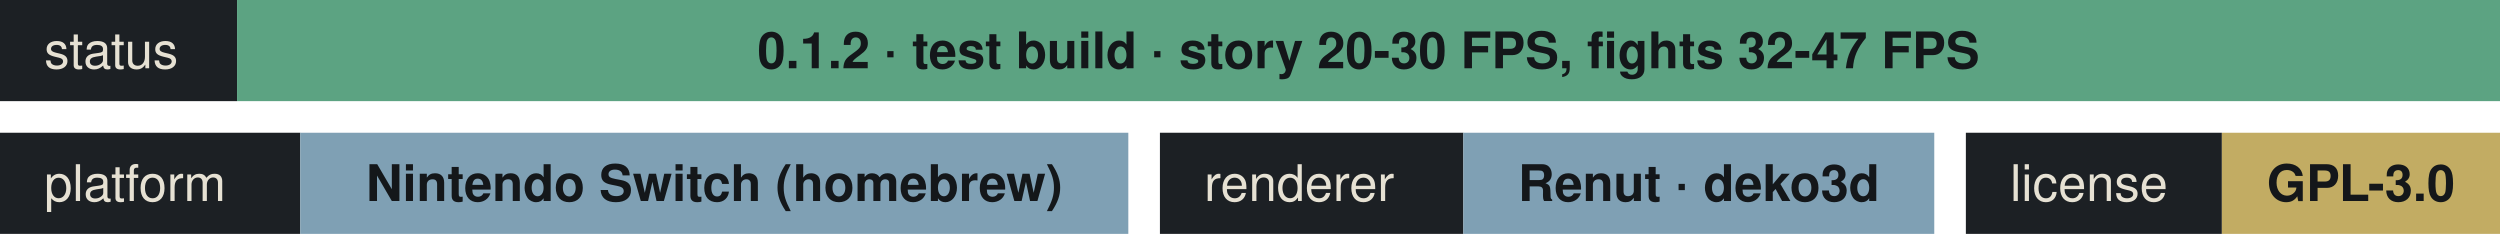
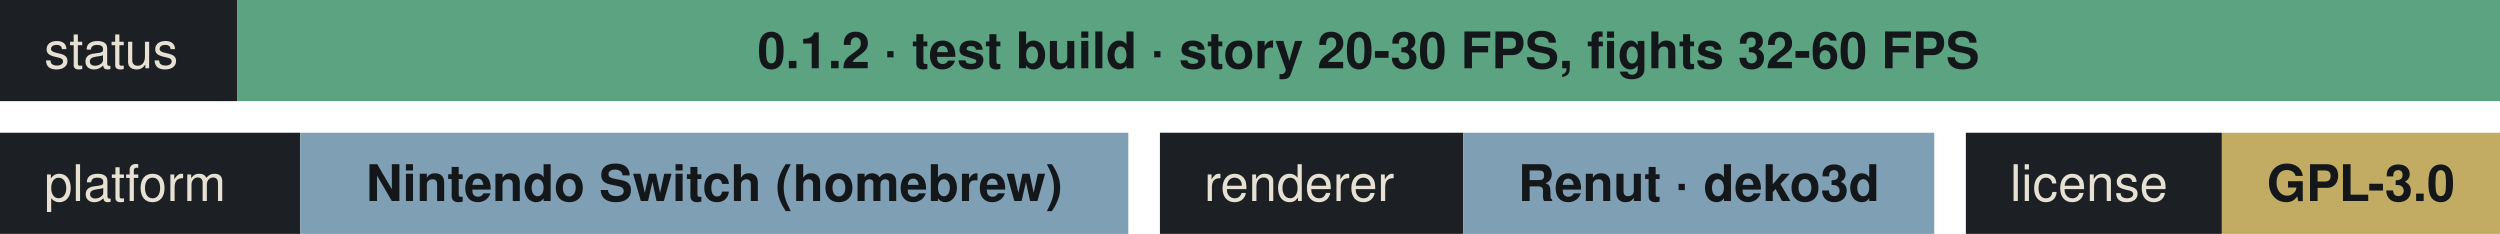
- <svg xmlns="http://www.w3.org/2000/svg" width="791" height="74" viewBox="0 0 791 74" role="img" aria-label="status: 0.1.2 · test build · story 20-30 FPS, fights 32-47 FPS · platform: Nintendo Switch (homebrew) · renderer: Renut · deko3d · license: GPL-3.0">
+ <svg xmlns="http://www.w3.org/2000/svg" width="791" height="74" viewBox="0 0 791 74" role="img" aria-label="status: 0.1.2 · test build · story 20-30 FPS, fights 32-60 FPS · platform: Nintendo Switch (homebrew) · renderer: Renut · deko3d · license: GPL-3.0">
  <g font-family="'IBM Plex Sans','Segoe UI',Helvetica,Arial,sans-serif" font-size="16">
    <rect x="0.0" y="0" width="75" height="32" fill="#1C2024" />
    <rect x="75.0" y="0" width="716.0" height="32" fill="#5CA382" />
    <text x="14.0" y="21.6" fill="#E6E1D3" textLength="47" lengthAdjust="spacingAndGlyphs">status</text>
-     <text x="433.0" y="21.6" fill="#14171A" font-weight="700" text-anchor="middle" textLength="391" lengthAdjust="spacingAndGlyphs">0.1.2 · test build · story 20-30 FPS, fights 32-47 FPS</text>
+     <text x="433.0" y="21.6" fill="#14171A" font-weight="700" text-anchor="middle" textLength="391" lengthAdjust="spacingAndGlyphs">0.1.2 · test build · story 20-30 FPS, fights 32-60 FPS</text>
    <rect x="0.0" y="42" width="95" height="32" fill="#1C2024" />
    <rect x="95.0" y="42" width="262.0" height="32" fill="#7FA0B4" />
    <text x="14.0" y="63.6" fill="#E6E1D3" textLength="67" lengthAdjust="spacingAndGlyphs">platform</text>
    <text x="226.0" y="63.6" fill="#14171A" font-weight="700" text-anchor="middle" textLength="234" lengthAdjust="spacingAndGlyphs">Nintendo Switch (homebrew)</text>
    <rect x="367.0" y="42" width="96" height="32" fill="#1C2024" />
    <rect x="463.0" y="42" width="149.0" height="32" fill="#7FA0B4" />
    <text x="381.0" y="63.6" fill="#E6E1D3" textLength="68" lengthAdjust="spacingAndGlyphs">renderer</text>
    <text x="537.5" y="63.6" fill="#14171A" font-weight="700" text-anchor="middle" textLength="121" lengthAdjust="spacingAndGlyphs">Renut · deko3d</text>
    <rect x="622.0" y="42" width="81" height="32" fill="#1C2024" />
    <rect x="703.0" y="42" width="88.0" height="32" fill="#C2AC63" />
    <text x="636.0" y="63.6" fill="#E6E1D3" textLength="53" lengthAdjust="spacingAndGlyphs">license</text>
    <text x="747.0" y="63.6" fill="#14171A" font-weight="700" text-anchor="middle" textLength="60" lengthAdjust="spacingAndGlyphs">GPL-3.0</text>
  </g>
</svg>
